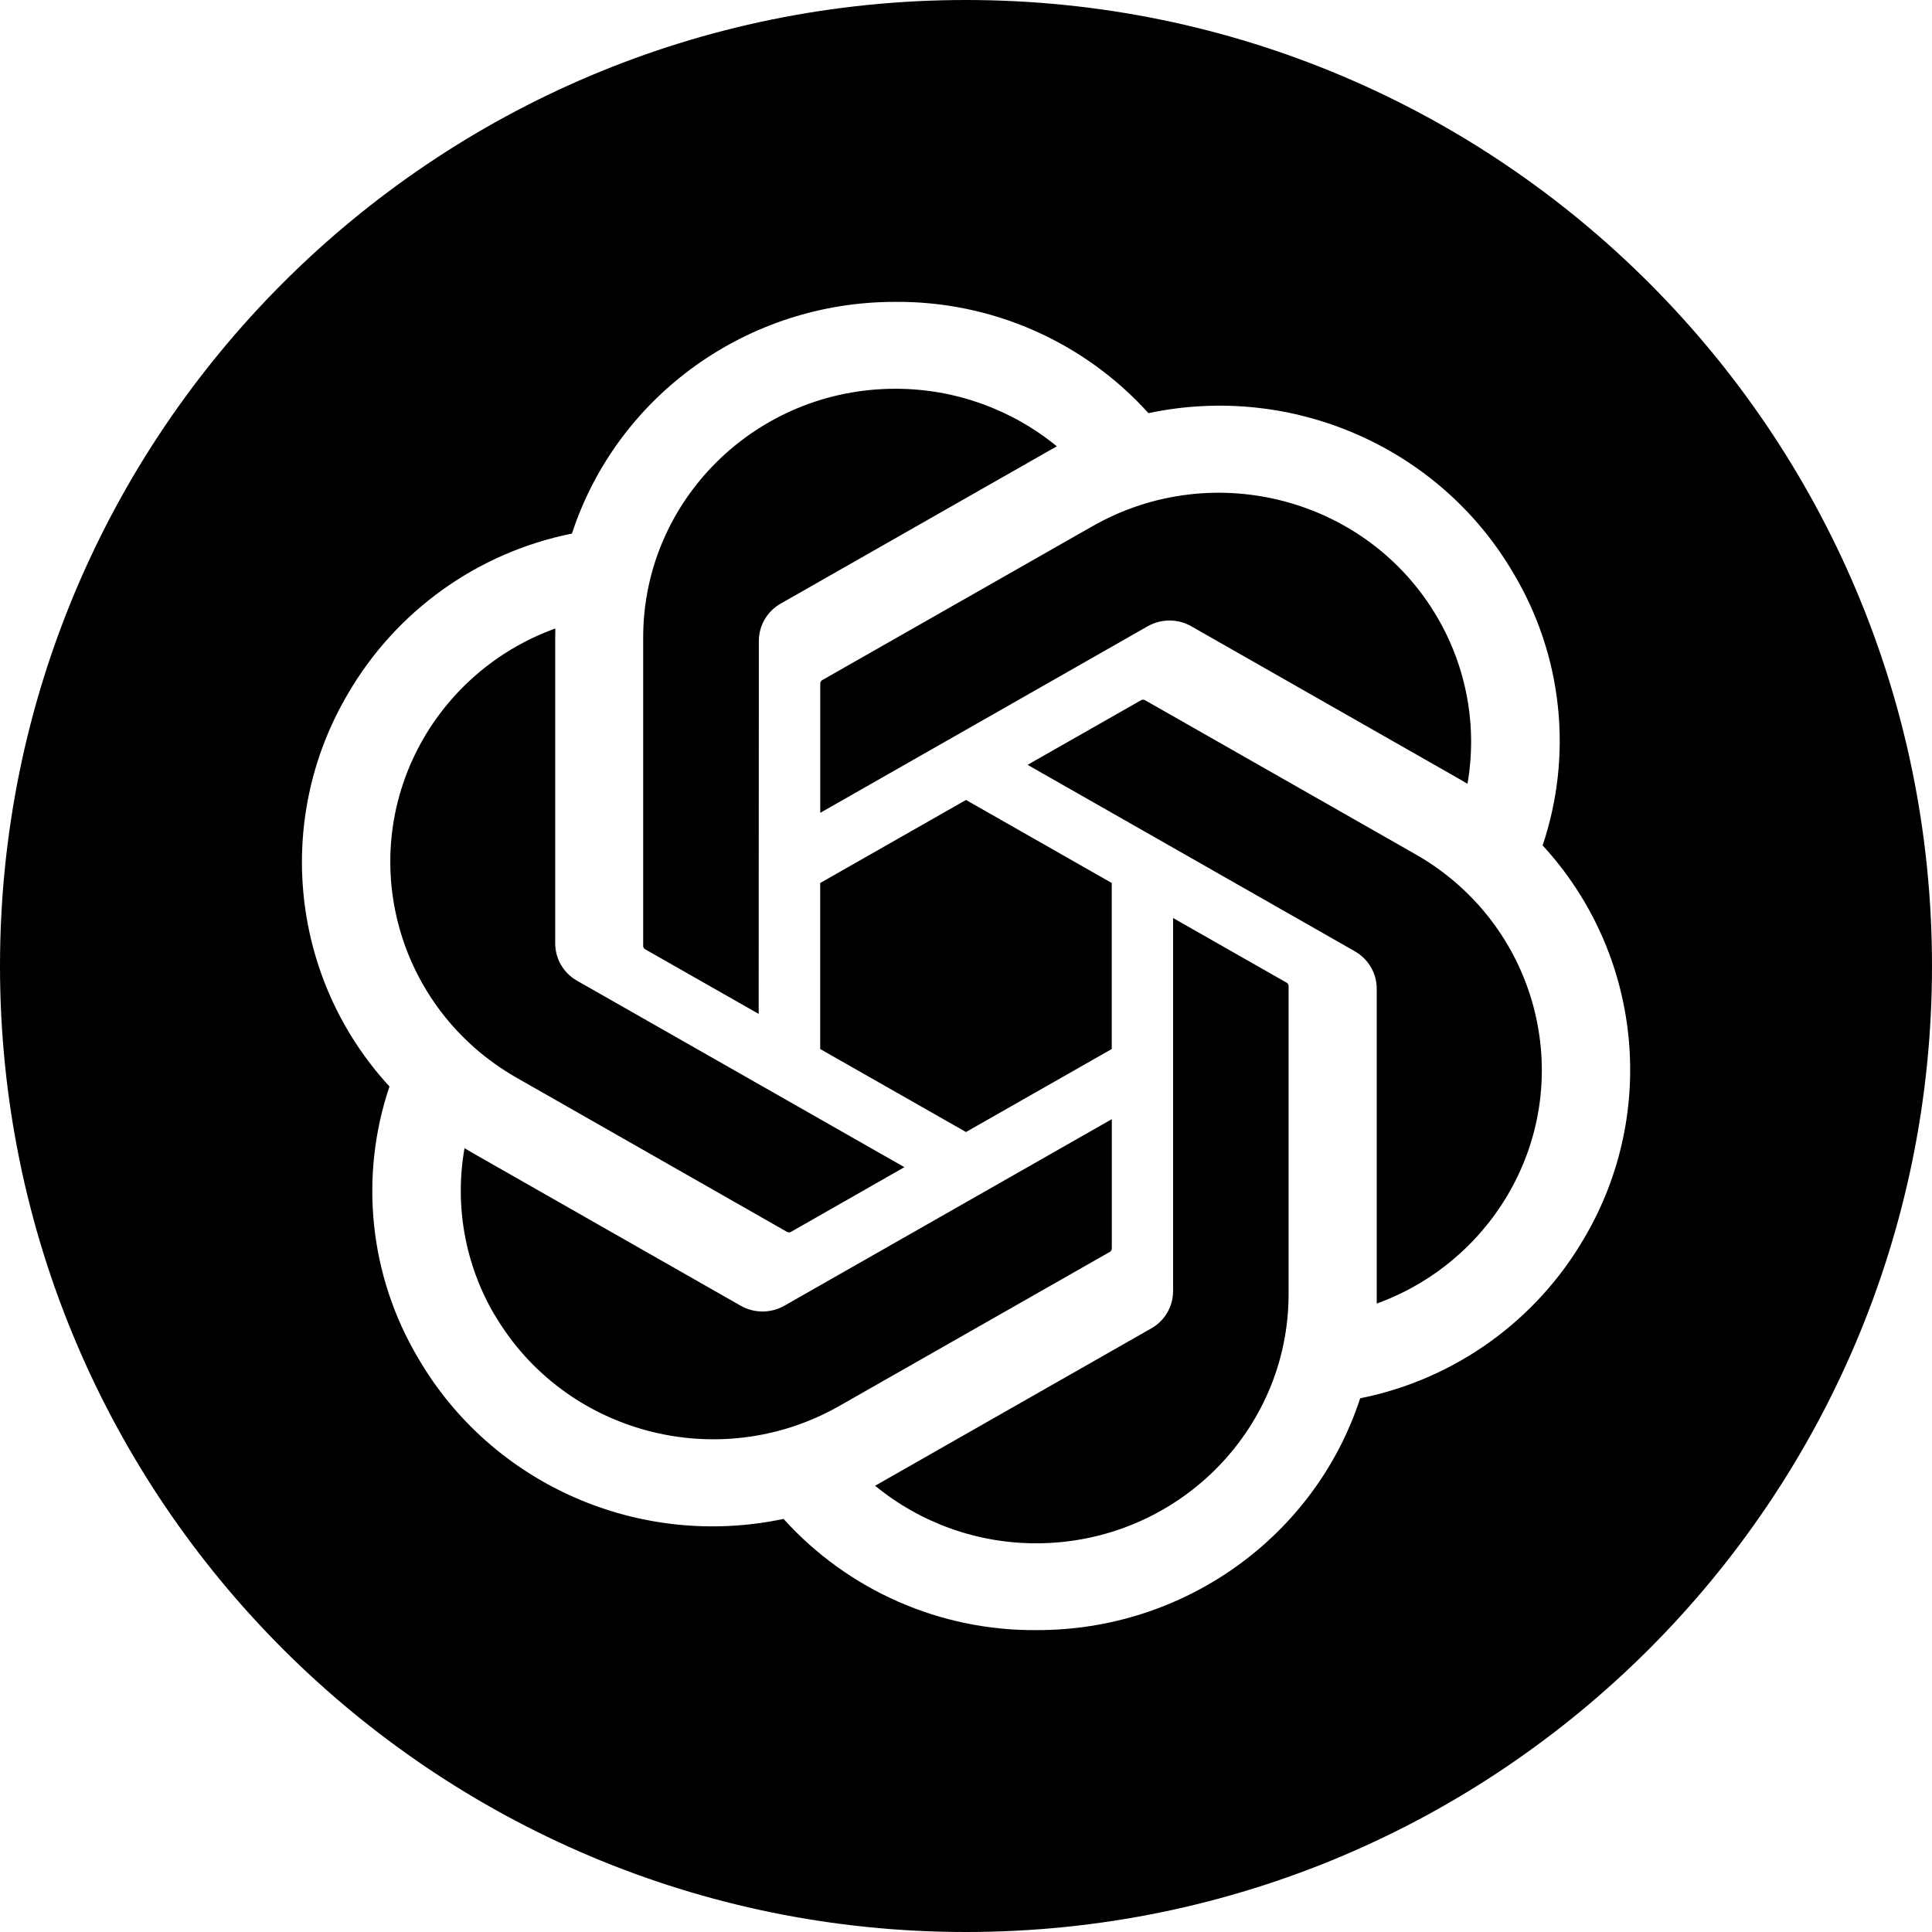
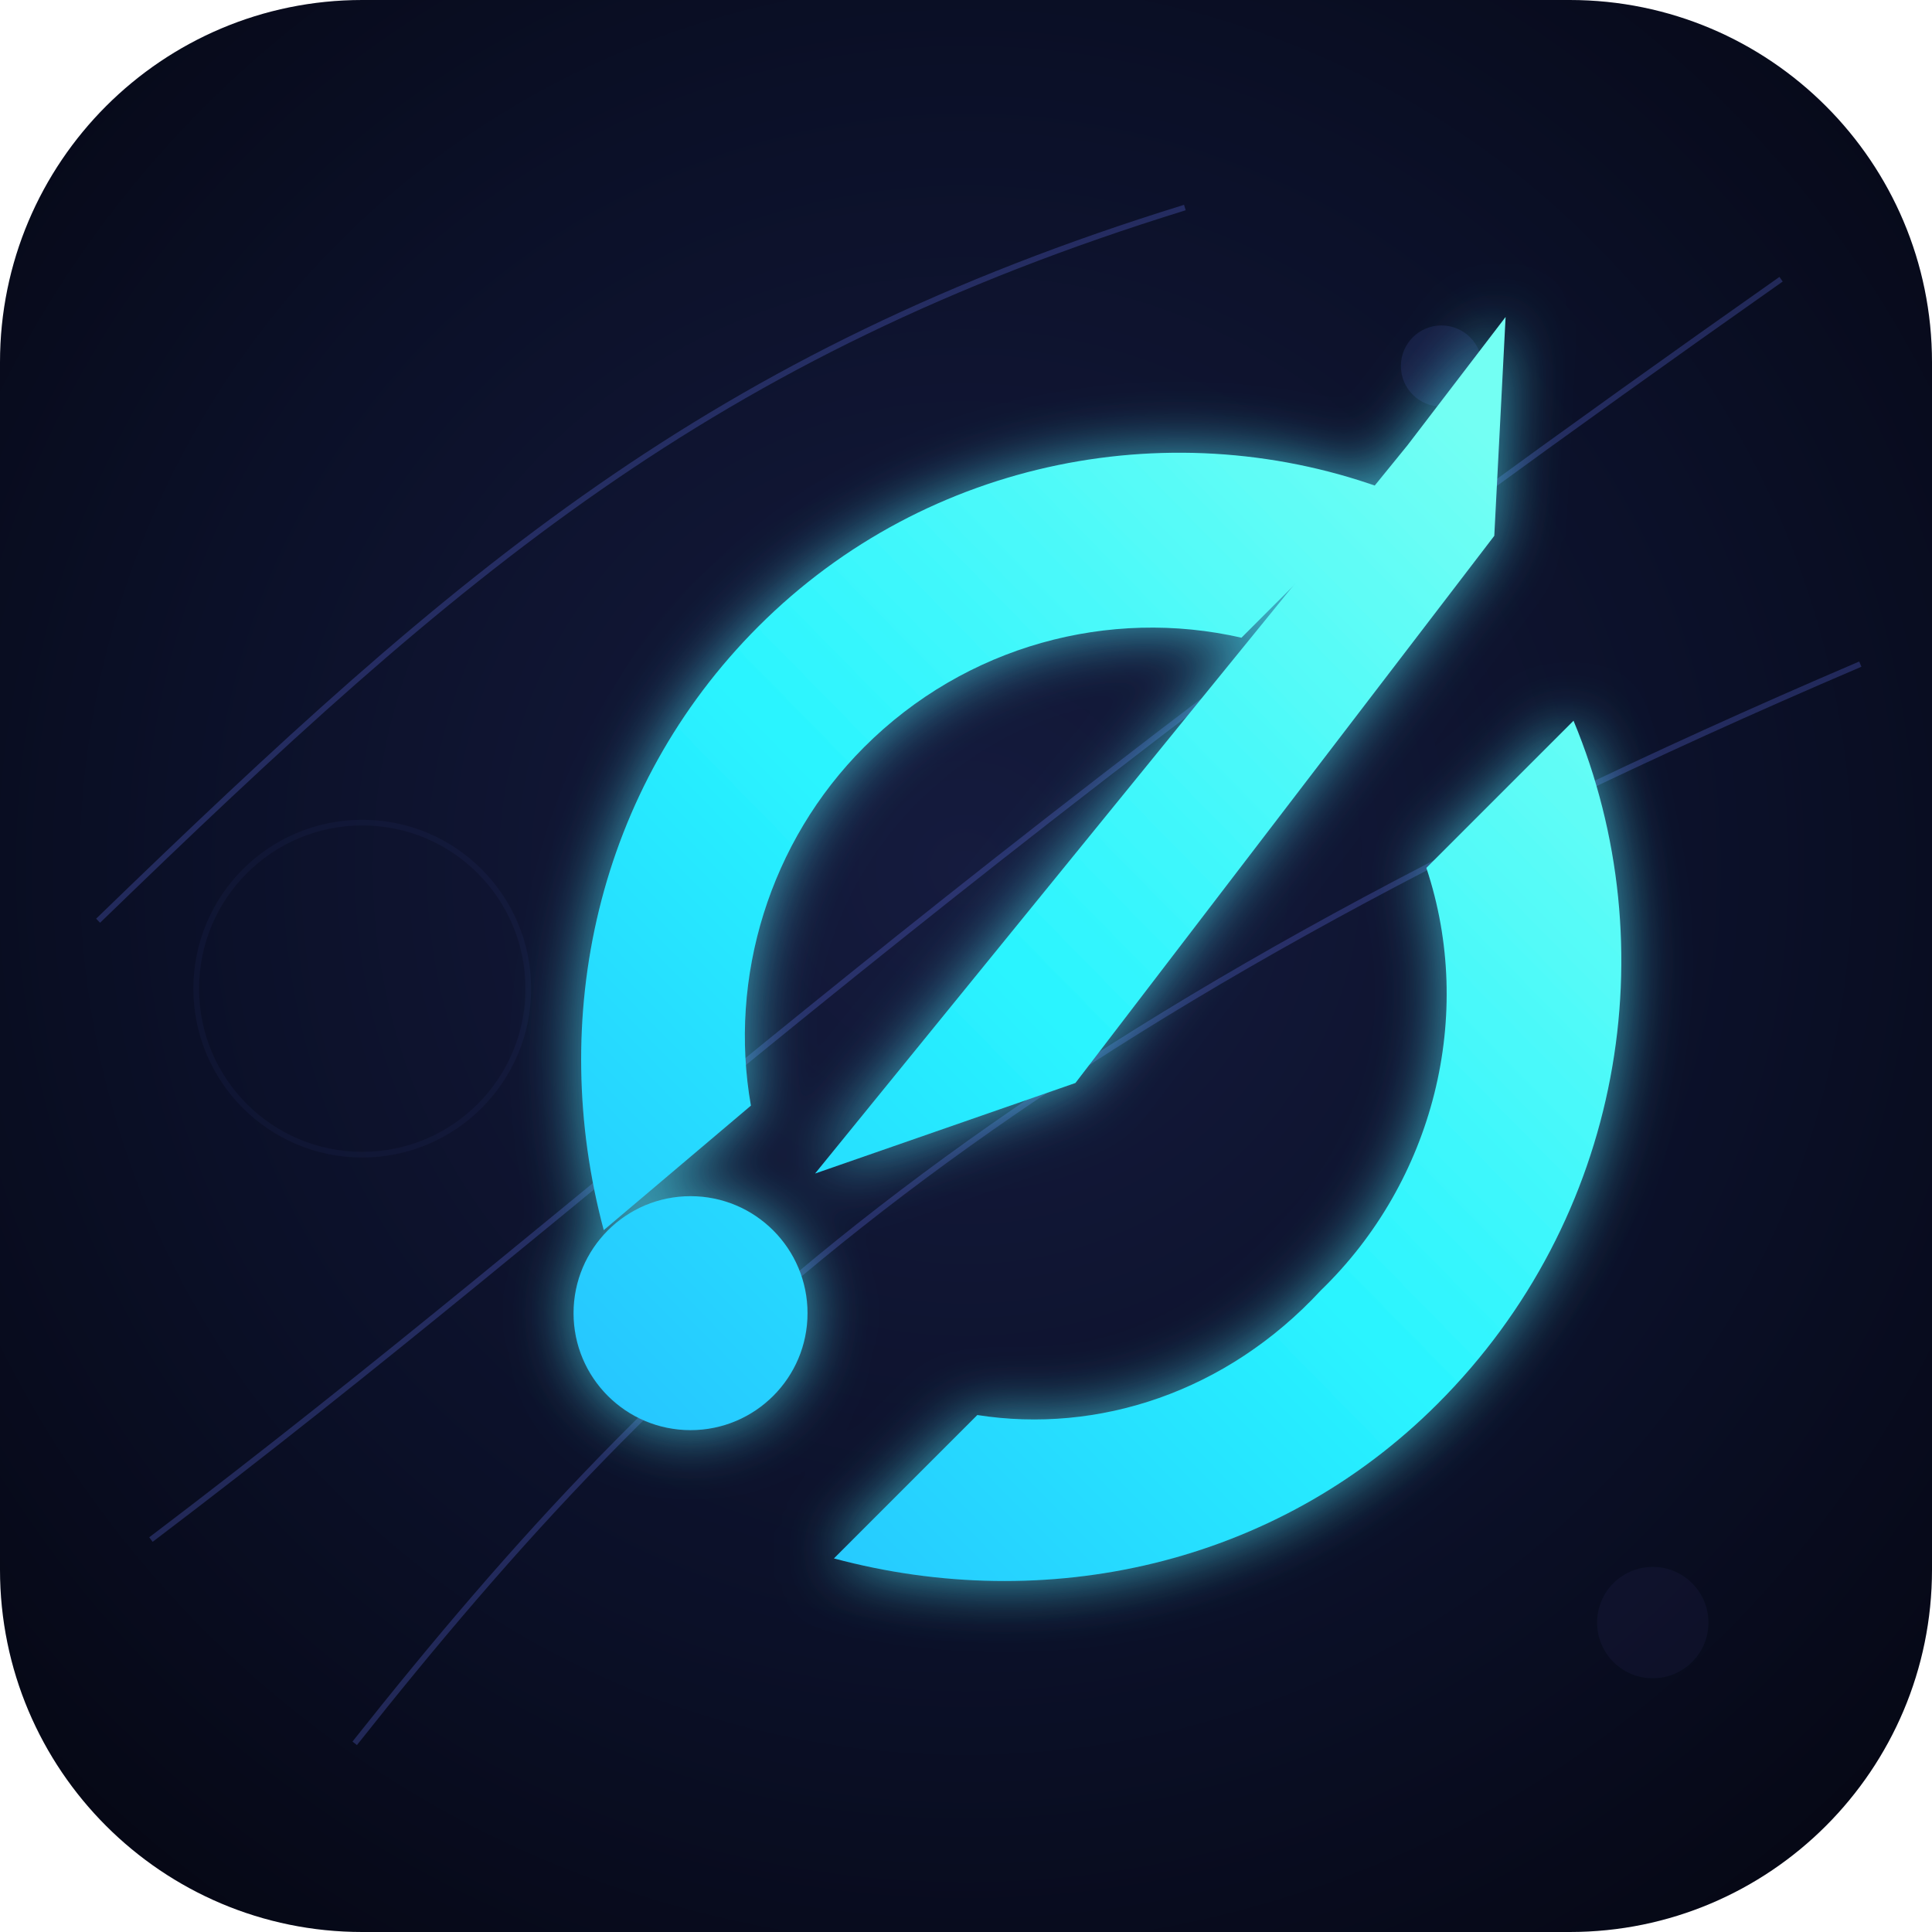
- <svg xmlns="http://www.w3.org/2000/svg" width="64" height="64">
-   <rect width="64" height="64" fill="black" rx="32" />
-   <svg fill="currentColor" fill-rule="evenodd" height="48" width="48" viewBox="0 0 24 24" x="8" y="8" style="color: rgb(255, 255, 255);">
-     <path d="M21.55 10.004a5.416 5.416 0 00-.478-4.501c-1.217-2.09-3.662-3.166-6.05-2.66A5.59 5.59 0 0010.831 1C8.39.995 6.224 2.546 5.473 4.838A5.553 5.553 0 001.76 7.496a5.487 5.487 0 00.691 6.5 5.416 5.416 0 00.477 4.502c1.217 2.09 3.662 3.165 6.05 2.66A5.586 5.586 0 0013.168 23c2.443.006 4.61-1.546 5.361-3.84a5.553 5.553 0 003.715-2.66 5.488 5.488 0 00-.693-6.497v.001zm-8.381 11.558a4.199 4.199 0 01-2.675-.954c.034-.018.093-.05.132-.074l4.44-2.53a.71.71 0 00.364-.623v-6.176l1.877 1.069c.02.01.033.029.036.05v5.115c-.003 2.274-1.87 4.118-4.174 4.123zM4.192 17.78a4.059 4.059 0 01-.498-2.763c.032.02.09.055.131.078l4.44 2.53c.225.13.504.13.73 0l5.42-3.088v2.138a.068.068 0 01-.027.057L9.9 19.288c-1.999 1.136-4.552.46-5.707-1.51h-.001zM3.023 8.216A4.15 4.15 0 015.198 6.41l-.002.151v5.06a.711.711 0 00.364.624l5.42 3.087-1.876 1.07a.067.067 0 01-.063.005l-4.489-2.559c-1.995-1.14-2.679-3.658-1.53-5.63h.001zm15.417 3.54l-5.42-3.088L14.896 7.6a.067.067 0 01.063-.006l4.489 2.557c1.998 1.14 2.683 3.662 1.529 5.633a4.163 4.163 0 01-2.174 1.807V12.38a.71.71 0 00-.363-.623zm1.867-2.773a6.04 6.04 0 00-.132-.078l-4.44-2.53a.731.731 0 00-.729 0l-5.42 3.088V7.325a.068.068 0 01.027-.057L14.1 4.713c2-1.137 4.555-.46 5.707 1.513.487.833.664 1.809.499 2.757h.001zm-11.741 3.81l-1.877-1.068a.065.065 0 01-.036-.051V6.559c.001-2.277 1.873-4.122 4.181-4.12.976 0 1.92.338 2.671.954-.034.018-.092.05-.131.073l-4.44 2.53a.71.71 0 00-.365.623l-.003 6.173v.002zm1.02-2.168L12 9.25l2.414 1.375v2.75L12 14.75l-2.415-1.375v-2.75z" />
-   </svg>
+ <svg xmlns="http://www.w3.org/2000/svg" width="512" height="512" viewBox="0 0 512 512" role="img" aria-labelledby="title desc">
+   <defs>
+     <radialGradient id="bg" cx="50%" cy="45%" r="70%">
+       <stop offset="0%" stop-color="#151b3e" />
+       <stop offset="58%" stop-color="#0b1028" />
+       <stop offset="100%" stop-color="#050713" />
+     </radialGradient>
+     <linearGradient id="cyan" x1="114" y1="394" x2="395" y2="118" gradientUnits="userSpaceOnUse">
+       <stop offset="0" stop-color="#23b8ff" />
+       <stop offset="0.52" stop-color="#29f4ff" />
+       <stop offset="1" stop-color="#73fff3" />
+     </linearGradient>
+     <filter id="glow" x="-35%" y="-35%" width="170%" height="170%">
+       <feGaussianBlur stdDeviation="8" result="blur" />
+       <feColorMatrix in="blur" type="matrix" values="0 0 0 0 0.08 0 0 0 0 0.84 0 0 0 0 1 0 0 0 0.72 0" result="glow" />
+       <feMerge>
+         <feMergeNode in="glow" />
+         <feMergeNode in="SourceGraphic" />
+       </feMerge>
+     </filter>
+   </defs>
+   <rect width="512" height="512" rx="96" fill="url(#bg)" />
+   <g opacity="0.25" fill="none" stroke="#6d7cff" stroke-width="1.5">
+     <path d="M26 244C122 151 188 94 314 55" />
+     <path d="M40 408C164 314 236 240 472 74" />
+     <path d="M94 462C178 356 264 274 493 176" />
+     <circle cx="96" cy="262" r="44" opacity="0.18" />
+     <circle cx="382" cy="97" r="10" fill="#6d7cff" opacity="0.45" />
+     <circle cx="438" cy="430" r="14" fill="#6d7cff" opacity="0.2" />
+   </g>
+   <g filter="url(#glow)">
+     <path fill="url(#cyan)" d="M160 326c-15-56-2-117 41-160 45-45 111-57 167-36l-39 39c-35-8-73 2-100 29-25 25-36 61-30 95l-39 33Z" />
+     <path fill="url(#cyan)" d="M350 342c30-29 41-73 28-112l39-39c25 60 13 132-36 181-43 43-104 56-160 41l38-38c32 5 66-6 91-33Z" />
+     <path fill="url(#cyan)" d="M373 118 216 311l69-24 111-145 3-58-26 34Z" />
+     <circle cx="183" cy="348" r="31" fill="url(#cyan)" />
+   </g>
</svg>
